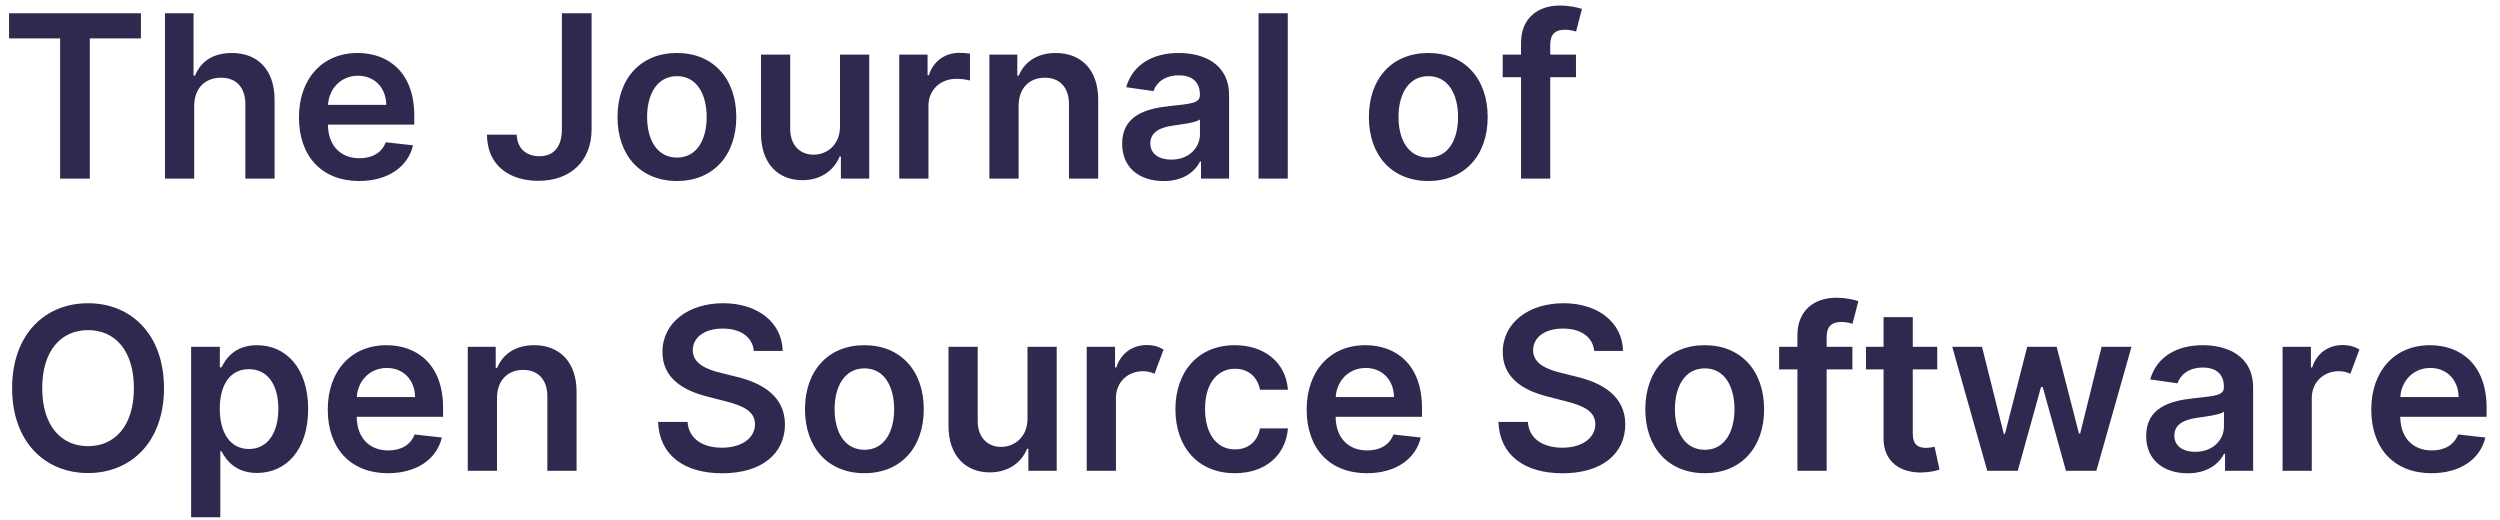
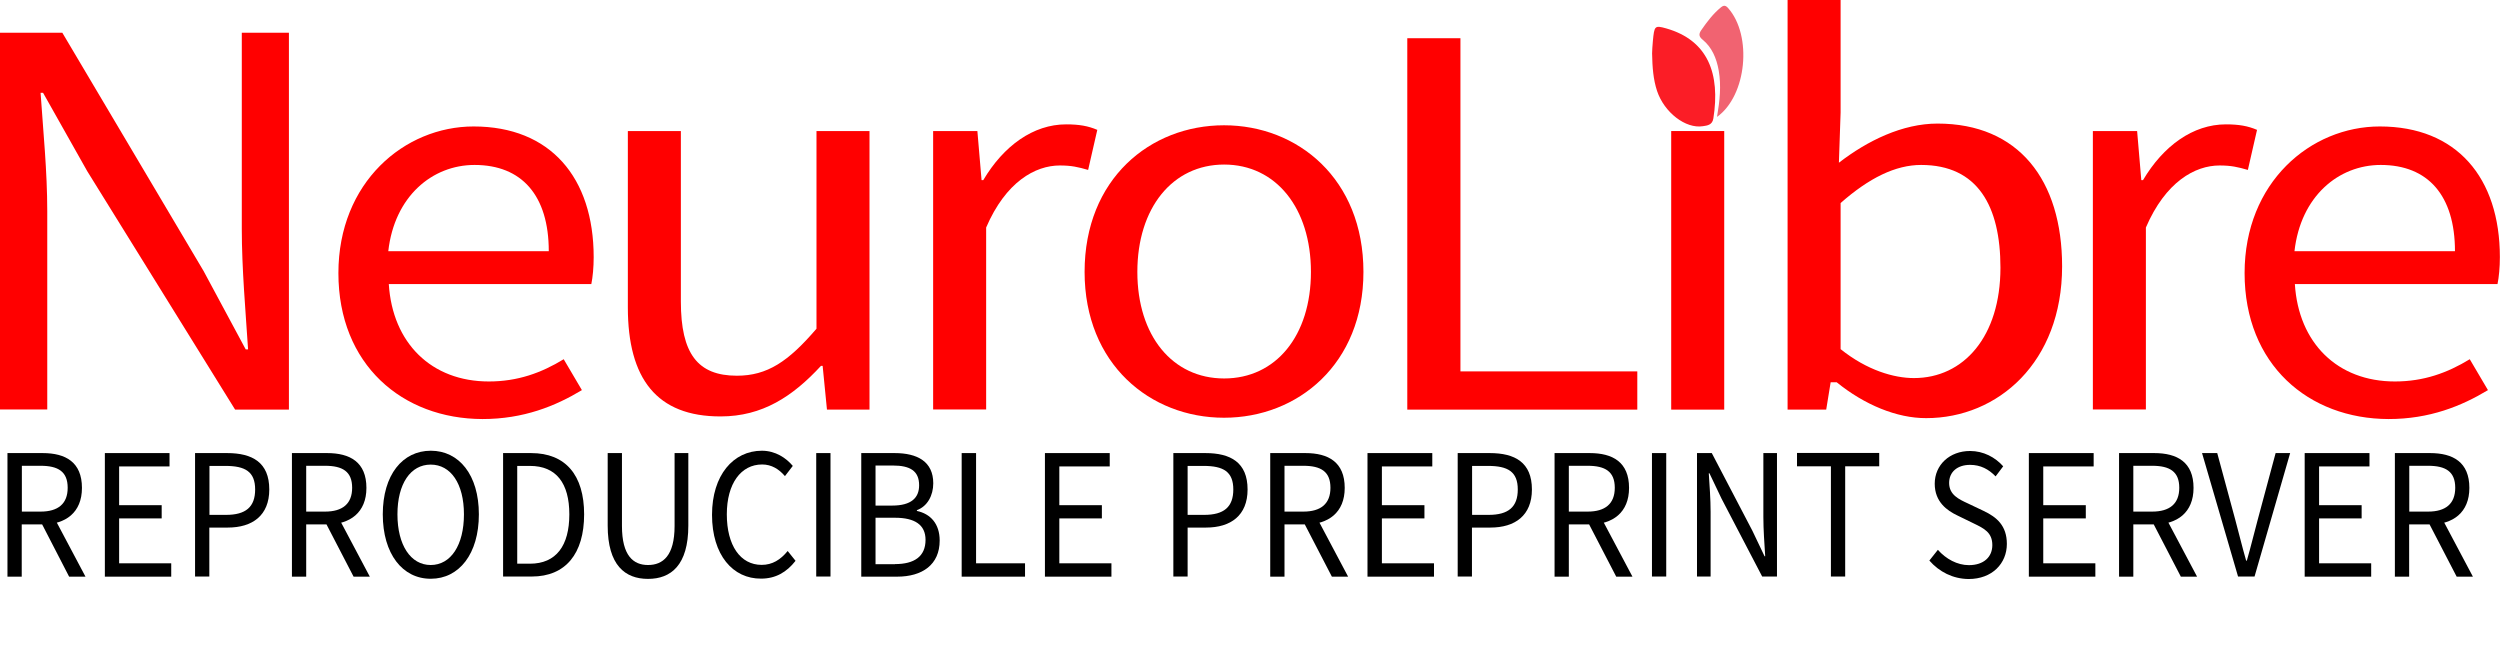
- <svg xmlns="http://www.w3.org/2000/svg" width="154" height="32" viewBox="0 0 154 32">
-   <path fill="#2E294E" d="M48.557,6.364 L48.557,4.818 L56.68,4.818 L56.68,6.364 L53.533,6.364 L53.533,15 L51.704,15 L51.704,6.364 L48.557,6.364 Z M59.962,10.526 L59.962,15 L58.162,15 L58.162,4.818 L59.922,4.818 L59.922,8.661 L60.011,8.661 C60.364,7.796 61.11,7.264 62.283,7.264 C63.869,7.264 64.913,8.293 64.913,10.138 L64.913,15 L63.114,15 L63.114,10.416 C63.114,9.387 62.557,8.786 61.612,8.786 C60.648,8.786 59.962,9.422 59.962,10.526 Z M70.124,15.149 C67.822,15.149 66.415,13.623 66.415,11.227 C66.415,8.87 67.842,7.264 70.029,7.264 C71.908,7.264 73.519,8.442 73.519,11.122 L73.519,11.674 L68.2,11.674 C68.214,12.982 68.985,13.747 70.148,13.747 C70.924,13.747 71.521,13.409 71.764,12.763 L73.445,12.952 C73.126,14.279 71.903,15.149 70.124,15.149 Z M68.205,10.461 L71.794,10.461 C71.784,9.422 71.088,8.666 70.054,8.666 C68.98,8.666 68.259,9.487 68.205,10.461 Z M82.612,4.818 L84.442,4.818 L84.442,11.977 C84.437,13.946 83.119,15.139 81.156,15.139 C79.371,15.139 77.999,14.175 77.999,12.295 L79.833,12.295 C79.848,13.121 80.4,13.623 81.225,13.623 C82.11,13.623 82.607,13.051 82.612,11.977 L82.612,4.818 Z M89.697,15.149 C87.46,15.149 86.038,13.573 86.038,11.212 C86.038,8.845 87.46,7.264 89.697,7.264 C91.934,7.264 93.356,8.845 93.356,11.212 C93.356,13.573 91.934,15.149 89.697,15.149 Z M89.707,13.707 C90.925,13.707 91.531,12.604 91.531,11.207 C91.531,9.81 90.925,8.691 89.707,8.691 C88.469,8.691 87.862,9.81 87.862,11.207 C87.862,12.604 88.469,13.707 89.707,13.707 Z M99.744,11.788 L99.744,7.364 L101.544,7.364 L101.544,15 L99.799,15 L99.799,13.643 L99.719,13.643 C99.371,14.498 98.566,15.099 97.423,15.099 C95.921,15.099 94.877,14.06 94.877,12.226 L94.877,7.364 L96.677,7.364 L96.677,11.947 C96.677,12.917 97.254,13.528 98.119,13.528 C98.914,13.528 99.744,12.952 99.744,11.788 Z M103.393,15 L103.393,7.364 L105.138,7.364 L105.138,8.636 L105.218,8.636 C105.496,7.751 106.227,7.254 107.102,7.254 C107.301,7.254 107.585,7.274 107.749,7.304 L107.749,8.96 C107.594,8.91 107.217,8.855 106.913,8.855 C105.924,8.855 105.193,9.541 105.193,10.511 L105.193,15 L103.393,15 Z M110.746,10.526 L110.746,15 L108.947,15 L108.947,7.364 L110.667,7.364 L110.667,8.661 L110.756,8.661 C111.104,7.811 111.89,7.264 113.033,7.264 C114.609,7.264 115.653,8.308 115.648,10.138 L115.648,15 L113.849,15 L113.849,10.416 C113.849,9.397 113.292,8.786 112.362,8.786 C111.413,8.786 110.746,9.422 110.746,10.526 Z M119.68,15.154 C118.224,15.154 117.125,14.359 117.125,12.857 C117.125,11.137 118.542,10.695 120.023,10.536 C121.371,10.391 121.913,10.366 121.913,9.849 L121.913,9.82 C121.913,9.069 121.455,8.641 120.62,8.641 C119.74,8.641 119.233,9.089 119.054,9.611 L117.374,9.372 C117.771,7.98 119.004,7.264 120.61,7.264 C122.067,7.264 123.712,7.871 123.712,9.889 L123.712,15 L121.982,15 L121.982,13.951 L121.923,13.951 C121.594,14.592 120.879,15.154 119.68,15.154 Z M120.148,13.832 C121.232,13.832 121.918,13.111 121.918,12.261 L121.918,11.361 C121.684,11.55 120.739,11.669 120.267,11.734 C119.462,11.848 118.86,12.136 118.86,12.827 C118.86,13.489 119.397,13.832 120.148,13.832 Z M127.327,4.818 L127.327,15 L125.527,15 L125.527,4.818 L127.327,4.818 Z M135.982,15.149 C133.745,15.149 132.323,13.573 132.323,11.212 C132.323,8.845 133.745,7.264 135.982,7.264 C138.219,7.264 139.641,8.845 139.641,11.212 C139.641,13.573 138.219,15.149 135.982,15.149 Z M135.992,13.707 C137.21,13.707 137.817,12.604 137.817,11.207 C137.817,9.81 137.21,8.691 135.992,8.691 C134.754,8.691 134.148,9.81 134.148,11.207 C134.148,12.604 134.754,13.707 135.992,13.707 Z M145.08,7.364 L145.08,8.756 L143.494,8.756 L143.494,15 L141.695,15 L141.695,8.756 L140.566,8.756 L140.566,7.364 L141.695,7.364 L141.695,6.643 C141.695,5.102 142.754,4.341 144.081,4.341 C144.702,4.341 145.214,4.47 145.448,4.55 L145.085,5.942 C144.936,5.897 144.697,5.832 144.414,5.832 C143.743,5.832 143.494,6.165 143.494,6.762 L143.494,7.364 L145.08,7.364 Z M58.102,27.909 C58.102,31.2 56.094,33.139 53.424,33.139 C50.749,33.139 48.746,31.195 48.746,27.909 C48.746,24.618 50.749,22.679 53.424,22.679 C56.094,22.679 58.102,24.618 58.102,27.909 Z M56.248,27.909 C56.248,25.592 55.085,24.335 53.424,24.335 C51.768,24.335 50.6,25.592 50.6,27.909 C50.6,30.226 51.768,31.484 53.424,31.484 C55.085,31.484 56.248,30.226 56.248,27.909 Z M59.773,35.864 L59.773,25.364 L61.543,25.364 L61.543,26.626 L61.647,26.626 C61.92,26.075 62.482,25.264 63.83,25.264 C65.594,25.264 66.982,26.646 66.982,29.192 C66.982,31.707 65.634,33.134 63.835,33.134 C62.522,33.134 61.93,32.354 61.647,31.797 L61.572,31.797 L61.572,35.864 L59.773,35.864 Z M61.538,29.182 C61.538,30.663 62.184,31.658 63.332,31.658 C64.521,31.658 65.147,30.614 65.147,29.182 C65.147,27.76 64.531,26.741 63.332,26.741 C62.174,26.741 61.538,27.7 61.538,29.182 Z M71.898,33.149 C69.597,33.149 68.19,31.623 68.19,29.227 C68.19,26.87 69.616,25.264 71.804,25.264 C73.683,25.264 75.294,26.442 75.294,29.122 L75.294,29.674 L69.974,29.674 C69.989,30.982 70.76,31.747 71.923,31.747 C72.699,31.747 73.295,31.409 73.539,30.763 L75.219,30.952 C74.901,32.279 73.678,33.149 71.898,33.149 Z M69.979,28.461 L73.569,28.461 C73.559,27.422 72.863,26.666 71.829,26.666 C70.755,26.666 70.034,27.487 69.979,28.461 Z M78.615,28.526 L78.615,33 L76.815,33 L76.815,25.364 L78.536,25.364 L78.536,26.661 L78.625,26.661 C78.973,25.811 79.759,25.264 80.902,25.264 C82.478,25.264 83.522,26.308 83.517,28.138 L83.517,33 L81.717,33 L81.717,28.416 C81.717,27.397 81.161,26.786 80.231,26.786 C79.281,26.786 78.615,27.422 78.615,28.526 Z M94.44,25.617 C94.345,24.752 93.619,24.24 92.521,24.24 C91.367,24.24 90.681,24.802 90.676,25.567 C90.666,26.418 91.571,26.771 92.406,26.969 L93.361,27.208 C94.892,27.571 96.349,28.376 96.354,30.141 C96.349,31.936 94.932,33.154 92.491,33.154 C90.119,33.154 88.613,32.016 88.538,29.992 L90.353,29.992 C90.428,31.061 91.322,31.578 92.476,31.578 C93.679,31.578 94.504,30.996 94.509,30.126 C94.504,29.336 93.778,28.993 92.68,28.714 L91.521,28.416 C89.846,27.984 88.807,27.143 88.807,25.682 C88.802,23.882 90.408,22.679 92.545,22.679 C94.713,22.679 96.18,23.897 96.214,25.617 L94.44,25.617 Z M101.246,33.149 C99.009,33.149 97.587,31.573 97.587,29.212 C97.587,26.845 99.009,25.264 101.246,25.264 C103.483,25.264 104.905,26.845 104.905,29.212 C104.905,31.573 103.483,33.149 101.246,33.149 Z M101.256,31.707 C102.474,31.707 103.08,30.604 103.08,29.207 C103.08,27.81 102.474,26.691 101.256,26.691 C100.018,26.691 99.411,27.81 99.411,29.207 C99.411,30.604 100.018,31.707 101.256,31.707 Z M111.293,29.788 L111.293,25.364 L113.093,25.364 L113.093,33 L111.348,33 L111.348,31.643 L111.268,31.643 C110.92,32.498 110.115,33.099 108.972,33.099 C107.47,33.099 106.426,32.06 106.426,30.226 L106.426,25.364 L108.226,25.364 L108.226,29.947 C108.226,30.917 108.803,31.528 109.668,31.528 C110.463,31.528 111.293,30.952 111.293,29.788 Z M114.942,33 L114.942,25.364 L116.687,25.364 L116.687,26.636 L116.767,26.636 C117.045,25.751 117.771,25.254 118.651,25.254 C119.064,25.254 119.407,25.364 119.675,25.533 L119.119,27.024 C118.925,26.935 118.701,26.865 118.408,26.865 C117.468,26.865 116.742,27.546 116.742,28.511 L116.742,33 L114.942,33 Z M124.065,33.149 C121.783,33.149 120.406,31.523 120.406,29.212 C120.406,26.88 121.818,25.264 124.055,25.264 C125.92,25.264 127.212,26.353 127.337,28.009 L125.616,28.009 C125.477,27.273 124.945,26.716 124.08,26.716 C122.972,26.716 122.231,27.641 122.231,29.182 C122.231,30.743 122.957,31.683 124.08,31.683 C124.871,31.683 125.462,31.21 125.616,30.39 L127.337,30.39 C127.207,32.011 125.984,33.149 124.065,33.149 Z M132.199,33.149 C129.897,33.149 128.49,31.623 128.49,29.227 C128.49,26.87 129.917,25.264 132.104,25.264 C133.984,25.264 135.594,26.442 135.594,29.122 L135.594,29.674 L130.275,29.674 C130.29,30.982 131.06,31.747 132.224,31.747 C132.999,31.747 133.596,31.409 133.839,30.763 L135.52,30.952 C135.202,32.279 133.979,33.149 132.199,33.149 Z M130.28,28.461 L133.869,28.461 C133.859,27.422 133.163,26.666 132.129,26.666 C131.055,26.666 130.335,27.487 130.28,28.461 Z M146.204,25.617 C146.109,24.752 145.384,24.24 144.285,24.24 C143.131,24.24 142.445,24.802 142.44,25.567 C142.43,26.418 143.335,26.771 144.17,26.969 L145.125,27.208 C146.656,27.571 148.113,28.376 148.118,30.141 C148.113,31.936 146.696,33.154 144.255,33.154 C141.884,33.154 140.377,32.016 140.303,29.992 L142.117,29.992 C142.192,31.061 143.087,31.578 144.24,31.578 C145.443,31.578 146.268,30.996 146.273,30.126 C146.268,29.336 145.543,28.993 144.444,28.714 L143.286,28.416 C141.61,27.984 140.571,27.143 140.571,25.682 C140.566,23.882 142.172,22.679 144.31,22.679 C146.477,22.679 147.944,23.897 147.979,25.617 L146.204,25.617 Z M153.01,33.149 C150.773,33.149 149.351,31.573 149.351,29.212 C149.351,26.845 150.773,25.264 153.01,25.264 C155.247,25.264 156.669,26.845 156.669,29.212 C156.669,31.573 155.247,33.149 153.01,33.149 Z M153.02,31.707 C154.238,31.707 154.844,30.604 154.844,29.207 C154.844,27.81 154.238,26.691 153.02,26.691 C151.782,26.691 151.175,27.81 151.175,29.207 C151.175,30.604 151.782,31.707 153.02,31.707 Z M162.108,25.364 L162.108,26.756 L160.522,26.756 L160.522,33 L158.722,33 L158.722,26.756 L157.594,26.756 L157.594,25.364 L158.722,25.364 L158.722,24.643 C158.722,23.102 159.781,22.341 161.109,22.341 C161.73,22.341 162.242,22.47 162.476,22.55 L162.113,23.942 C161.964,23.897 161.725,23.832 161.442,23.832 C160.771,23.832 160.522,24.165 160.522,24.762 L160.522,25.364 L162.108,25.364 Z M167.333,25.364 L167.333,26.756 L165.827,26.756 L165.827,30.703 C165.827,31.429 166.19,31.588 166.642,31.588 C166.866,31.588 167.07,31.543 167.169,31.518 L167.472,32.925 C167.278,32.99 166.925,33.089 166.413,33.104 C165.061,33.144 164.017,32.438 164.027,31.001 L164.027,26.756 L162.943,26.756 L162.943,25.364 L164.027,25.364 L164.027,23.534 L165.827,23.534 L165.827,25.364 L167.333,25.364 Z M170.415,33 L168.258,25.364 L170.092,25.364 L171.435,30.733 L171.504,30.733 L172.876,25.364 L174.691,25.364 L176.063,30.703 L176.138,30.703 L177.46,25.364 L179.3,25.364 L177.137,33 L175.263,33 L173.831,27.839 L173.727,27.839 L172.295,33 L170.415,33 Z M182.76,33.154 C181.303,33.154 180.205,32.359 180.205,30.857 C180.205,29.137 181.621,28.695 183.103,28.536 C184.45,28.391 184.992,28.366 184.992,27.849 L184.992,27.82 C184.992,27.069 184.535,26.641 183.7,26.641 C182.82,26.641 182.312,27.089 182.134,27.611 L180.453,27.372 C180.851,25.98 182.084,25.264 183.69,25.264 C185.146,25.264 186.792,25.871 186.792,27.889 L186.792,33 L185.062,33 L185.062,31.951 L185.002,31.951 C184.674,32.592 183.958,33.154 182.76,33.154 Z M183.227,31.832 C184.311,31.832 184.997,31.111 184.997,30.261 L184.997,29.361 C184.763,29.55 183.819,29.669 183.347,29.734 C182.541,29.848 181.94,30.136 181.94,30.827 C181.94,31.489 182.477,31.832 183.227,31.832 Z M188.607,33 L188.607,25.364 L190.352,25.364 L190.352,26.636 L190.431,26.636 C190.71,25.751 191.435,25.254 192.315,25.254 C192.728,25.254 193.071,25.364 193.339,25.533 L192.783,27.024 C192.589,26.935 192.365,26.865 192.072,26.865 C191.132,26.865 190.406,27.546 190.406,28.511 L190.406,33 L188.607,33 Z M197.779,33.149 C195.477,33.149 194.07,31.623 194.07,29.227 C194.07,26.87 195.497,25.264 197.685,25.264 C199.564,25.264 201.175,26.442 201.175,29.122 L201.175,29.674 L195.855,29.674 C195.87,30.982 196.641,31.747 197.804,31.747 C198.58,31.747 199.176,31.409 199.42,30.763 L201.1,30.952 C200.782,32.279 199.559,33.149 197.779,33.149 Z M195.86,28.461 L199.45,28.461 C199.44,27.422 198.744,26.666 197.71,26.666 C196.636,26.666 195.915,27.487 195.86,28.461 Z" transform="translate(-48 -4)" />
+ <svg xmlns="http://www.w3.org/2000/svg" version="1.1" id="Layer_1" x="0px" y="0px" viewBox="0 0 1909.7 501.9" style="enable-background:new 0 0 1909.7 501.9;" xml:space="preserve">
+   <style type="text/css">
+ 	.st0{display:none;opacity:0.17;fill:#2E294E;}
+ 	.st1{fill:#FB1D26;}
+ 	.st2{fill:#F16371;}
+ 	.st3{fill:#FF0000;}
+ </style>
+   <path class="st0" d="M904.5,151.4v-1.5h8.1v1.5h-3.1v8.6h-1.8v-8.6H904.5z M915.9,155.5v4.5h-1.8v-10.2h1.8v3.8h0.1  c0.4-0.9,1.1-1.4,2.3-1.4c1.6,0,2.6,1,2.6,2.9v4.9H919v-4.6c0-1-0.6-1.6-1.5-1.6C916.5,153.8,915.9,154.4,915.9,155.5z M926,160.1  c-2.3,0-3.7-1.5-3.7-3.9c0-2.4,1.4-4,3.6-4c1.9,0,3.5,1.2,3.5,3.9v0.6h-5.3c0,1.3,0.8,2.1,1.9,2.1c0.8,0,1.4-0.3,1.6-1l1.7,0.2  C929,159.3,927.8,160.1,926,160.1z M924.1,155.5h3.6c0-1-0.7-1.8-1.7-1.8C924.9,153.7,924.2,154.5,924.1,155.5z M938.5,149.8h1.8  v7.2c0,2-1.3,3.2-3.3,3.2c-1.8,0-3.2-1-3.2-2.8h1.8c0,0.8,0.6,1.3,1.4,1.3c0.9,0,1.4-0.6,1.4-1.6V149.8z M945.6,160.1  c-2.2,0-3.7-1.6-3.7-3.9c0-2.4,1.4-3.9,3.7-3.9c2.2,0,3.7,1.6,3.7,3.9C949.2,158.6,947.8,160.1,945.6,160.1z M945.6,158.7  c1.2,0,1.8-1.1,1.8-2.5s-0.6-2.5-1.8-2.5c-1.2,0-1.8,1.1-1.8,2.5S944.4,158.7,945.6,158.7z M955.6,156.8v-4.4h1.8v7.6h-1.7v-1.4  h-0.1c-0.3,0.9-1.2,1.5-2.3,1.5c-1.5,0-2.5-1-2.5-2.9v-4.9h1.8v4.6c0,1,0.6,1.6,1.4,1.6C954.8,158.5,955.6,158,955.6,156.8z   M959.3,160v-7.6h1.7v1.3h0.1c0.3-0.9,1-1.4,1.9-1.4c0.2,0,0.5,0,0.6,0v1.7c-0.2,0-0.5-0.1-0.8-0.1c-1,0-1.7,0.7-1.7,1.7v4.5H959.3z   M966.6,155.5v4.5h-1.8v-7.6h1.7v1.3h0.1c0.3-0.9,1.1-1.4,2.3-1.4c1.6,0,2.6,1,2.6,2.9v4.9h-1.8v-4.6c0-1-0.6-1.6-1.5-1.6  C967.3,153.8,966.6,154.4,966.6,155.5z M975.6,160.2c-1.5,0-2.6-0.8-2.6-2.3c0-1.7,1.4-2.2,2.9-2.3c1.3-0.1,1.9-0.2,1.9-0.7v0  c0-0.8-0.5-1.2-1.3-1.2c-0.9,0-1.4,0.4-1.6,1l-1.7-0.2c0.4-1.4,1.6-2.1,3.2-2.1c1.5,0,3.1,0.6,3.1,2.6v5.1h-1.7v-1h-0.1  C977.5,159.6,976.8,160.2,975.6,160.2z M976,158.8c1.1,0,1.8-0.7,1.8-1.6v-0.9c-0.2,0.2-1.2,0.3-1.7,0.4c-0.8,0.1-1.4,0.4-1.4,1.1  C974.8,158.5,975.3,158.8,976,158.8z M983.2,149.8V160h-1.8v-10.2H983.2z M991.9,160.1c-2.2,0-3.7-1.6-3.7-3.9  c0-2.4,1.4-3.9,3.7-3.9c2.2,0,3.7,1.6,3.7,3.9C995.5,158.6,994.1,160.1,991.9,160.1z M991.9,158.7c1.2,0,1.8-1.1,1.8-2.5  s-0.6-2.5-1.8-2.5c-1.2,0-1.8,1.1-1.8,2.5S990.6,158.7,991.9,158.7z M1001,152.4v1.4h-1.6v6.2h-1.8v-6.2h-1.1v-1.4h1.1v-0.7  c0-1.5,1.1-2.3,2.4-2.3c0.6,0,1.1,0.1,1.4,0.2l-0.4,1.4c-0.1,0-0.4-0.1-0.7-0.1c-0.7,0-0.9,0.3-0.9,0.9v0.6H1001z M914,172.9  c0,3.3-2,5.2-4.7,5.2c-2.7,0-4.7-1.9-4.7-5.2c0-3.3,2-5.2,4.7-5.2C912,167.7,914,169.6,914,172.9z M912.1,172.9  c0-2.3-1.2-3.6-2.8-3.6c-1.7,0-2.8,1.3-2.8,3.6c0,2.3,1.2,3.6,2.8,3.6C911,176.5,912.1,175.2,912.1,172.9z M915.7,180.9v-10.5h1.8  v1.3h0.1c0.3-0.6,0.8-1.4,2.2-1.4c1.8,0,3.2,1.4,3.2,3.9c0,2.5-1.3,3.9-3.1,3.9c-1.3,0-1.9-0.8-2.2-1.3h-0.1v4.1H915.7z   M917.4,174.2c0,1.5,0.6,2.5,1.8,2.5c1.2,0,1.8-1,1.8-2.5c0-1.4-0.6-2.4-1.8-2.4C918.1,171.7,917.4,172.7,917.4,174.2z M927.8,178.1  c-2.3,0-3.7-1.5-3.7-3.9c0-2.4,1.4-4,3.6-4c1.9,0,3.5,1.2,3.5,3.9v0.6h-5.3c0,1.3,0.8,2.1,1.9,2.1c0.8,0,1.4-0.3,1.6-1l1.7,0.2  C930.8,177.3,929.6,178.1,927.8,178.1z M925.9,173.5h3.6c0-1-0.7-1.8-1.7-1.8C926.6,171.7,925.9,172.5,925.9,173.5z M934.5,173.5  v4.5h-1.8v-7.6h1.7v1.3h0.1c0.3-0.9,1.1-1.4,2.3-1.4c1.6,0,2.6,1,2.6,2.9v4.9h-1.8v-4.6c0-1-0.6-1.6-1.5-1.6  C935.2,171.8,934.5,172.4,934.5,173.5z M950.3,170.6c-0.1-0.9-0.8-1.4-1.9-1.4c-1.2,0-1.8,0.6-1.8,1.3c0,0.9,0.9,1.2,1.7,1.4l1,0.2  c1.5,0.4,3,1.2,3,2.9c0,1.8-1.4,3-3.9,3c-2.4,0-3.9-1.1-4-3.2h1.8c0.1,1.1,1,1.6,2.1,1.6c1.2,0,2-0.6,2-1.5c0-0.8-0.7-1.1-1.8-1.4  l-1.2-0.3c-1.7-0.4-2.7-1.3-2.7-2.7c0-1.8,1.6-3,3.7-3c2.2,0,3.6,1.2,3.7,2.9H950.3z M957.1,178.1c-2.2,0-3.7-1.6-3.7-3.9  c0-2.4,1.4-3.9,3.7-3.9c2.2,0,3.7,1.6,3.7,3.9C960.8,176.6,959.4,178.1,957.1,178.1z M957.1,176.7c1.2,0,1.8-1.1,1.8-2.5  s-0.6-2.5-1.8-2.5c-1.2,0-1.8,1.1-1.8,2.5S955.9,176.7,957.1,176.7z M967.2,174.8v-4.4h1.8v7.6h-1.7v-1.4h-0.1  c-0.3,0.9-1.2,1.5-2.3,1.5c-1.5,0-2.5-1-2.5-2.9v-4.9h1.8v4.6c0,1,0.6,1.6,1.4,1.6C966.4,176.5,967.2,176,967.2,174.8z M970.8,178  v-7.6h1.7v1.3h0.1c0.3-0.9,1-1.4,1.9-1.4c0.4,0,0.8,0.1,1,0.3L975,172c-0.2-0.1-0.4-0.2-0.7-0.2c-0.9,0-1.7,0.7-1.7,1.6v4.5H970.8z   M980,178.1c-2.3,0-3.7-1.6-3.7-3.9c0-2.3,1.4-3.9,3.6-3.9c1.9,0,3.2,1.1,3.3,2.7h-1.7c-0.1-0.7-0.7-1.3-1.5-1.3  c-1.1,0-1.8,0.9-1.8,2.5c0,1.6,0.7,2.5,1.8,2.5c0.8,0,1.4-0.5,1.5-1.3h1.7C983.1,177,981.9,178.1,980,178.1z M988.1,178.1  c-2.3,0-3.7-1.5-3.7-3.9c0-2.4,1.4-4,3.6-4c1.9,0,3.5,1.2,3.5,3.9v0.6h-5.3c0,1.3,0.8,2.1,1.9,2.1c0.8,0,1.4-0.3,1.6-1l1.7,0.2  C991.1,177.3,989.9,178.1,988.1,178.1z M986.2,173.5h3.6c0-1-0.7-1.8-1.7-1.8C986.9,171.7,986.2,172.5,986.2,173.5z M1002.1,170.6  c-0.1-0.9-0.8-1.4-1.9-1.4c-1.2,0-1.8,0.6-1.8,1.3c0,0.9,0.9,1.2,1.7,1.4l1,0.2c1.5,0.4,3,1.2,3,2.9c0,1.8-1.4,3-3.9,3  c-2.4,0-3.9-1.1-4-3.2h1.8c0.1,1.1,1,1.6,2.1,1.6c1.2,0,2-0.6,2-1.5c0-0.8-0.7-1.1-1.8-1.4l-1.2-0.3c-1.7-0.4-2.7-1.3-2.7-2.7  c0-1.8,1.6-3,3.7-3c2.2,0,3.6,1.2,3.7,2.9H1002.1z M1008.9,178.1c-2.2,0-3.7-1.6-3.7-3.9c0-2.4,1.4-3.9,3.7-3.9  c2.2,0,3.7,1.6,3.7,3.9C1012.6,176.6,1011.1,178.1,1008.9,178.1z M1008.9,176.7c1.2,0,1.8-1.1,1.8-2.5s-0.6-2.5-1.8-2.5  c-1.2,0-1.8,1.1-1.8,2.5S1007.7,176.7,1008.9,176.7z M1018,170.4v1.4h-1.6v6.2h-1.8v-6.2h-1.1v-1.4h1.1v-0.7c0-1.5,1.1-2.3,2.4-2.3  c0.6,0,1.1,0.1,1.4,0.2l-0.4,1.4c-0.1,0-0.4-0.1-0.7-0.1c-0.7,0-0.9,0.3-0.9,0.9v0.6H1018z M1023.2,170.4v1.4h-1.5v3.9  c0,0.7,0.4,0.9,0.8,0.9c0.2,0,0.4,0,0.5-0.1l0.3,1.4c-0.2,0.1-0.5,0.2-1.1,0.2c-1.4,0-2.4-0.7-2.4-2.1v-4.2h-1.1v-1.4h1.1v-1.8h1.8  v1.8H1023.2z M1026.3,178l-2.2-7.6h1.8l1.3,5.4h0.1l1.4-5.4h1.8l1.4,5.3h0.1l1.3-5.3h1.8l-2.2,7.6h-1.9l-1.4-5.2h-0.1l-1.4,5.2  H1026.3z M1038.7,178.2c-1.5,0-2.6-0.8-2.6-2.3c0-1.7,1.4-2.2,2.9-2.3c1.3-0.1,1.9-0.2,1.9-0.7v0c0-0.8-0.5-1.2-1.3-1.2  c-0.9,0-1.4,0.4-1.6,1l-1.7-0.2c0.4-1.4,1.6-2.1,3.2-2.1c1.5,0,3.1,0.6,3.1,2.6v5.1h-1.7v-1h-0.1  C1040.6,177.6,1039.9,178.2,1038.7,178.2z M1039.1,176.8c1.1,0,1.8-0.7,1.8-1.6v-0.9c-0.2,0.2-1.2,0.3-1.7,0.4  c-0.8,0.1-1.4,0.4-1.4,1.1C1037.8,176.5,1038.4,176.8,1039.1,176.8z M1044.5,178v-7.6h1.7v1.3h0.1c0.3-0.9,1-1.4,1.9-1.4  c0.4,0,0.8,0.1,1,0.3l-0.6,1.5c-0.2-0.1-0.4-0.2-0.7-0.2c-0.9,0-1.7,0.7-1.7,1.6v4.5H1044.5z M1053.7,178.1c-2.3,0-3.7-1.5-3.7-3.9  c0-2.4,1.4-4,3.6-4c1.9,0,3.5,1.2,3.5,3.9v0.6h-5.3c0,1.3,0.8,2.1,1.9,2.1c0.8,0,1.4-0.3,1.6-1l1.7,0.2  C1056.7,177.3,1055.5,178.1,1053.7,178.1z M1051.8,173.5h3.6c0-1-0.7-1.8-1.7-1.8C1052.5,171.7,1051.8,172.5,1051.8,173.5z" />
+   <g>
+     <path class="st1" d="M1262,40.8c0.1-2.3,0.2-5.9,0.6-9.5c1.1-11.5,1.3-12.1,10.2-9.6c31.9,9.1,41.4,34.6,36,68.8   c-0.8,5.1-4.8,5.4-8,5.9c-13.2,2.1-29.5-10.5-35-26.9C1262.9,60.7,1262.2,51.5,1262,40.8z" />
+     <path class="st2" d="M1311.6,89.3c2.1-12.3,3.3-23.7,1.3-35.4c-1.7-9.7-5.4-17.9-12.2-23.5c-2.7-2.2-3.4-4.1-1.2-7.3   c4.5-6.5,9.2-12.7,15.1-17.5c2.1-1.7,3.6-1.6,5.5,0.6C1338.6,27.1,1334.4,73,1311.6,89.3z" />
+     <g>
+       <path class="st3" d="M0,25h47.6l107.9,182l32.2,59.9h1.8c-1.9-29.2-4.8-61.8-4.8-92.1V25h36v287.9h-41.1L66.6,130.7L32.9,70.9H31    c2,29.3,5.1,60.2,5.1,90.4v151.5H0V25z" />
+       <path class="st3" d="M258.5,208.6c0-69.3,50.4-112,103.3-112c58.6,0,91.7,39,91.7,99.9c0,7.6-0.7,15.2-1.8,20.5H297    c2.8,45.1,32.6,74.4,76.4,74.4c22.1,0,40.2-6.6,57.2-17l13.9,23.6c-20.2,12.2-44.6,22.1-75.9,22.1    C307.3,320,258.5,278.5,258.5,208.6z M419.2,191.9c0-42.7-20.7-65.9-56.7-65.9c-32.3,0-61.2,24-65.9,65.9H419.2z" />
+       <path class="st3" d="M479.6,234.8V100.1h40.5v130.3c0,39.7,12.8,56.6,42.8,56.6c23.2,0,39.3-10.8,60.8-35.9v-151h40.5v212.8h-32.5    l-3.3-33.4h-1.3c-21.5,23.3-44.7,38.6-76.6,38.6C501.6,318.2,479.6,289.2,479.6,234.8z" />
+       <path class="st3" d="M712.6,100.1h34l3.2,37.5h1.3c15.5-26.2,38.2-42.6,63.3-42.6c9.9,0,16.8,1.2,23.8,4.2l-7,30.6    c-7.7-2.2-12.7-3.4-21.6-3.4c-18.8,0-41.3,12.5-56.3,47.4v139h-40.5V100.1z" />
+       <path class="st3" d="M828.5,207.7c0-71.1,50.2-112,106.5-112s106.5,40.9,106.5,112c0,70.5-50.2,111.4-106.5,111.4    S828.5,278.2,828.5,207.7z M1001.4,207.7c0-48.8-26.8-82-66.3-82s-66.3,33.2-66.3,82s26.8,81.4,66.3,81.4    S1001.4,256.5,1001.4,207.7z" />
+       <path class="st3" d="M1075.1,29.2h40.5v254.5h135.1v29.2h-175.7V29.2z" />
+       <path class="st3" d="M1276.6,100.1h40.5v212.8h-40.5V100.1z" />
+       <path class="st3" d="M1403,292h-4.6l-3.4,20.9h-29.5V0h40.5v85.9l-1.3,38.4c21.9-16.9,48.6-29.9,75.3-29.9    c61.9,0,95.2,43,95.2,109.1c0,73.2-49,115.9-103.8,115.9C1449,319.5,1424.2,309.2,1403,292z M1528.1,204.5    c0-47-17.3-78.5-60.6-78.5c-19.5,0-39.7,9.9-61.5,29.1v111.6c20.2,16.2,40.8,22.1,56,22.1C1500,288.8,1528.1,257.1,1528.1,204.5z" />
+       <path class="st3" d="M1598.5,100.1h34l3.2,37.5h1.3c15.5-26.2,38.2-42.6,63.3-42.6c9.9,0,16.8,1.2,23.8,4.2l-7,30.6    c-7.7-2.2-12.7-3.4-21.6-3.4c-18.8,0-41.3,12.5-56.3,47.4v139h-40.5V100.1z" />
+       <path class="st3" d="M1714.6,208.6c0-69.3,50.4-112,103.3-112c58.6,0,91.7,39,91.7,99.9c0,7.6-0.7,15.2-1.8,20.5h-154.8    c2.8,45.1,32.6,74.4,76.4,74.4c22.1,0,40.2-6.6,57.2-17l13.9,23.6c-20.2,12.2-44.6,22.1-75.9,22.1    C1763.4,320,1714.6,278.5,1714.6,208.6z M1875.3,191.9c0-42.7-20.7-65.9-56.7-65.9c-32.3,0-61.2,24-65.9,65.9H1875.3z" />
+     </g>
+   </g>
+   <g>
+     <path d="M5.7,346.1h26.9c17.5,0,30,6.9,30,26.6c0,18.8-12.5,27.9-30,27.9h-16v39.9H5.7V346.1z M31,390.8c13.3,0,20.7-5.9,20.7-18.2   c0-12.4-7.3-16.8-20.7-16.8H16.7v35H31z M30.5,397.3l8.6-6.2l26.2,49.4H52.8L30.5,397.3z" />
+     <path d="M80.1,346.1h49.4v10.2H91v29.6h32.5V396H91v34.3h39.8v10.2H80.1V346.1z" />
+     <path d="M149,346.1h24.5c19.2,0,32.2,7.1,32.2,27.8c0,19.9-12.9,29.1-31.7,29.1h-14.1v37.4H149V346.1z M172.7,393.3   c15,0,22.2-6,22.2-19.4c0-13.6-7.6-18-22.7-18h-12.2v37.4H172.7z" />
+     <path d="M223,346.1h26.9c17.5,0,30,6.9,30,26.6c0,18.8-12.5,27.9-30,27.9h-16v39.9H223V346.1z M248.3,390.8   c13.3,0,20.7-5.9,20.7-18.2c0-12.4-7.3-16.8-20.7-16.8h-14.4v35H248.3z M247.7,397.3l8.6-6.2l26.2,49.4h-12.4L247.7,397.3z" />
+     <path d="M292.4,392.9c0-30.2,15.1-48.6,36.7-48.6c21.5,0,36.7,18.4,36.7,48.6c0,30.2-15.1,49.2-36.7,49.2   C307.5,442.2,292.4,423.1,292.4,392.9z M354.4,392.9c0-23.5-10.1-38-25.4-38c-15.3,0-25.4,14.5-25.4,38c0,23.5,10.1,38.7,25.4,38.7   C344.4,431.6,354.4,416.4,354.4,392.9z" />
+     <path d="M384.2,346.1h21.5c26.4,0,40.5,16.9,40.5,46.8c0,30-14.1,47.5-40,47.5h-21.9V346.1z M404.8,430.6   c20.1,0,30.1-13.8,30.1-37.7c0-23.8-10-37-30.1-37h-9.7v74.7H404.8z" />
+     <path d="M464.2,401.5v-55.4h10.9v55.7c0,22.7,8.7,29.8,19.9,29.8c11.4,0,20.3-7.1,20.3-29.8v-55.7h10.5v55.4   c0,30.3-13.3,40.7-30.8,40.7C477.5,442.2,464.2,431.8,464.2,401.5z" />
+     <path d="M543.9,393.3c0-30.4,16.3-49,38.1-49c10.4,0,18.6,5.6,23.6,11.6l-6,7.8c-4.5-5.3-10.2-8.9-17.4-8.9   c-16.2,0-27,14.6-27,38.1c0,23.7,10.3,38.6,26.6,38.6c8.2,0,14.4-3.9,19.9-10.6l6,7.5c-6.8,8.7-15.2,13.6-26.3,13.6   C559.9,442.2,543.9,424,543.9,393.3z" />
+     <path d="M623.5,346.1h10.9v94.3h-10.9V346.1z" />
+     <path d="M657.9,346.1h25.5c17.4,0,29.5,6.5,29.5,23.1c0,9.3-4.5,17.6-12.5,20.5v0.6c10.3,2.2,17.4,9.7,17.4,22.6   c0,18.5-13.3,27.6-32.5,27.6h-27.4V346.1z M681.5,386.2c14.6,0,20.6-5.9,20.6-15.5c0-11-6.9-15.1-20.1-15.1h-13.2v30.6H681.5z    M683.7,430.9c14.7,0,23.3-5.8,23.3-18.5c0-11.6-8.3-16.9-23.3-16.9h-14.9v35.5H683.7z" />
+     <path d="M734.7,346.1h10.9v84.2h37.4v10.2h-48.4V346.1z" />
+     <path d="M798.3,346.1h49.4v10.2h-38.5v29.6h32.5V396h-32.5v34.3H849v10.2h-50.8V346.1z" />
+     <path d="M896.3,346.1h24.5c19.2,0,32.2,7.1,32.2,27.8c0,19.9-12.9,29.1-31.7,29.1h-14.1v37.4h-10.9V346.1z M919.9,393.3   c15,0,22.2-6,22.2-19.4c0-13.6-7.6-18-22.7-18h-12.2v37.4H919.9z" />
+     <path d="M970.3,346.1h26.9c17.5,0,30,6.9,30,26.6c0,18.8-12.5,27.9-30,27.9h-16v39.9h-10.9V346.1z M995.6,390.8   c13.3,0,20.7-5.9,20.7-18.2c0-12.4-7.3-16.8-20.7-16.8h-14.4v35H995.6z M995,397.3l8.6-6.2l26.2,49.4h-12.4L995,397.3z" />
+     <path d="M1044.7,346.1h49.4v10.2h-38.5v29.6h32.5V396h-32.5v34.3h39.8v10.2h-50.8V346.1z" />
+     <path d="M1113.5,346.1h24.5c19.2,0,32.2,7.1,32.2,27.8c0,19.9-12.9,29.1-31.7,29.1h-14.1v37.4h-10.9V346.1z M1137.2,393.3   c15,0,22.2-6,22.2-19.4c0-13.6-7.6-18-22.7-18h-12.2v37.4H1137.2z" />
+     <path d="M1187.5,346.1h26.9c17.5,0,30,6.9,30,26.6c0,18.8-12.5,27.9-30,27.9h-16v39.9h-10.9V346.1z M1212.8,390.8   c13.3,0,20.7-5.9,20.7-18.2c0-12.4-7.3-16.8-20.7-16.8h-14.4v35H1212.8z M1212.2,397.3l8.6-6.2l26.2,49.4h-12.4L1212.2,397.3z" />
+     <path d="M1261.9,346.1h10.9v94.3h-10.9V346.1z" />
+     <path d="M1296.3,346.1h11.3l31,59.3l9.3,19.5h0.5c-0.6-9.5-1.4-20.2-1.4-30v-48.8h10.4v94.3h-11.3l-31-59.4l-9.3-19.5h-0.5   c0.6,9.5,1.4,19.6,1.4,29.5v49.4h-10.4V346.1z" />
+     <path d="M1398.7,356.2h-26v-10.2h62.8v10.2h-26v84.2h-10.9V356.2z" />
+     <path d="M1473.8,428.2l6.5-8.2c6.2,7,14.8,11.7,23.7,11.7c11.3,0,17.9-6.2,17.9-15.3c0-9.6-6.2-12.7-14.3-16.6l-12.3-6   c-8-3.8-17.4-10.4-17.4-24.3c0-14.4,11.4-25,27-25c10.2,0,19.2,4.8,25.3,11.7l-5.8,7.7c-5.3-5.5-11.5-8.8-19.5-8.8   c-9.6,0-16,5.3-16,13.8c0,9.1,7.5,12.5,14.2,15.6l12.2,5.8c9.9,4.7,17.7,11.2,17.7,25.2c0,14.9-11.2,26.8-29.2,26.8   C1491.8,442.2,1481.3,436.8,1473.8,428.2z" />
+     <path d="M1549.9,346.1h49.4v10.2h-38.5v29.6h32.5V396h-32.5v34.3h39.8v10.2h-50.8V346.1z" />
+     <path d="M1618.7,346.1h26.9c17.5,0,30,6.9,30,26.6c0,18.8-12.5,27.9-30,27.9h-16v39.9h-10.9V346.1z M1644,390.8   c13.3,0,20.7-5.9,20.7-18.2c0-12.4-7.3-16.8-20.7-16.8h-14.4v35H1644z M1643.5,397.3l8.6-6.2l26.2,49.4h-12.4L1643.5,397.3z" />
+     <path d="M1682.1,346.1h11.6l13.8,51c3,11.1,5.1,20.1,8.3,31.2h0.5c3.2-11.1,5.3-20.1,8.3-31.2l13.7-51h11.1l-27.2,94.3h-12.6   L1682.1,346.1z" />
+     <path d="M1760.6,346.1h49.4v10.2h-38.5v29.6h32.5V396h-32.5v34.3h39.8v10.2h-50.8V346.1z" />
+     <path d="M1829.4,346.1h26.9c17.5,0,30,6.9,30,26.6c0,18.8-12.5,27.9-30,27.9h-16v39.9h-10.9V346.1z M1854.8,390.8   c13.3,0,20.7-5.9,20.7-18.2c0-12.4-7.3-16.8-20.7-16.8h-14.4v35H1854.8z M1854.2,397.3l8.6-6.2l26.2,49.4h-12.4L1854.2,397.3z" />
+   </g>
</svg>
